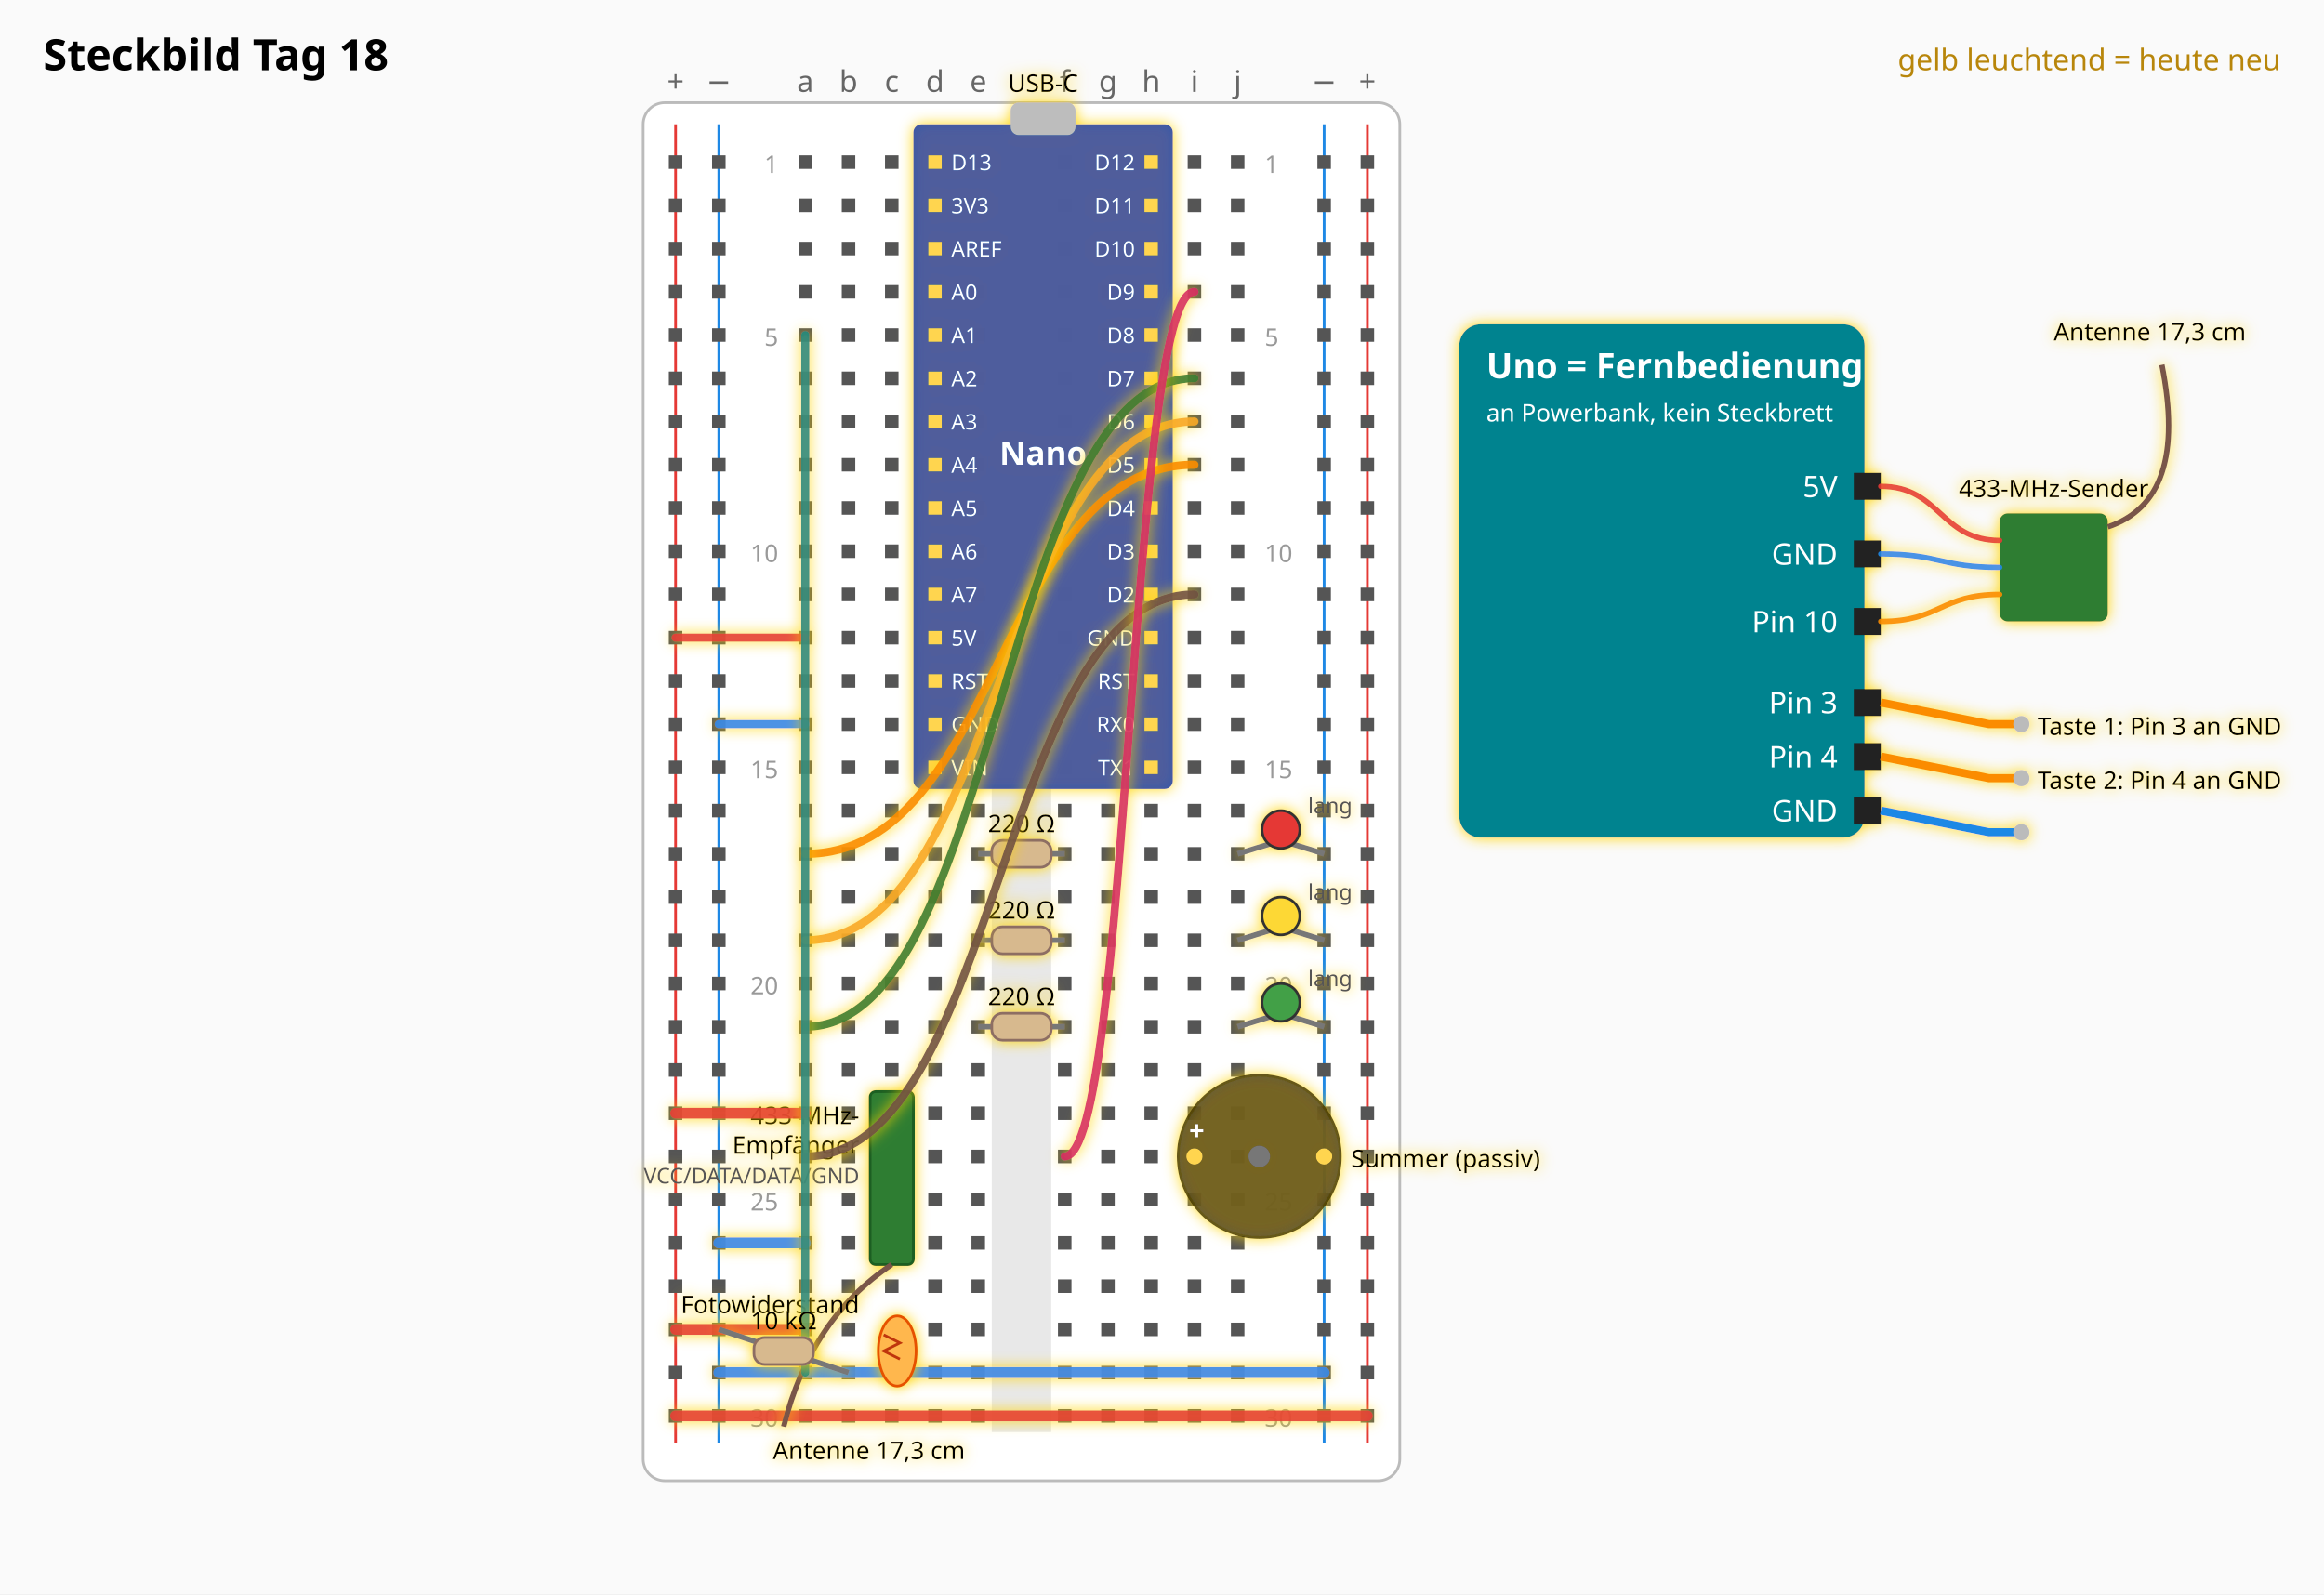
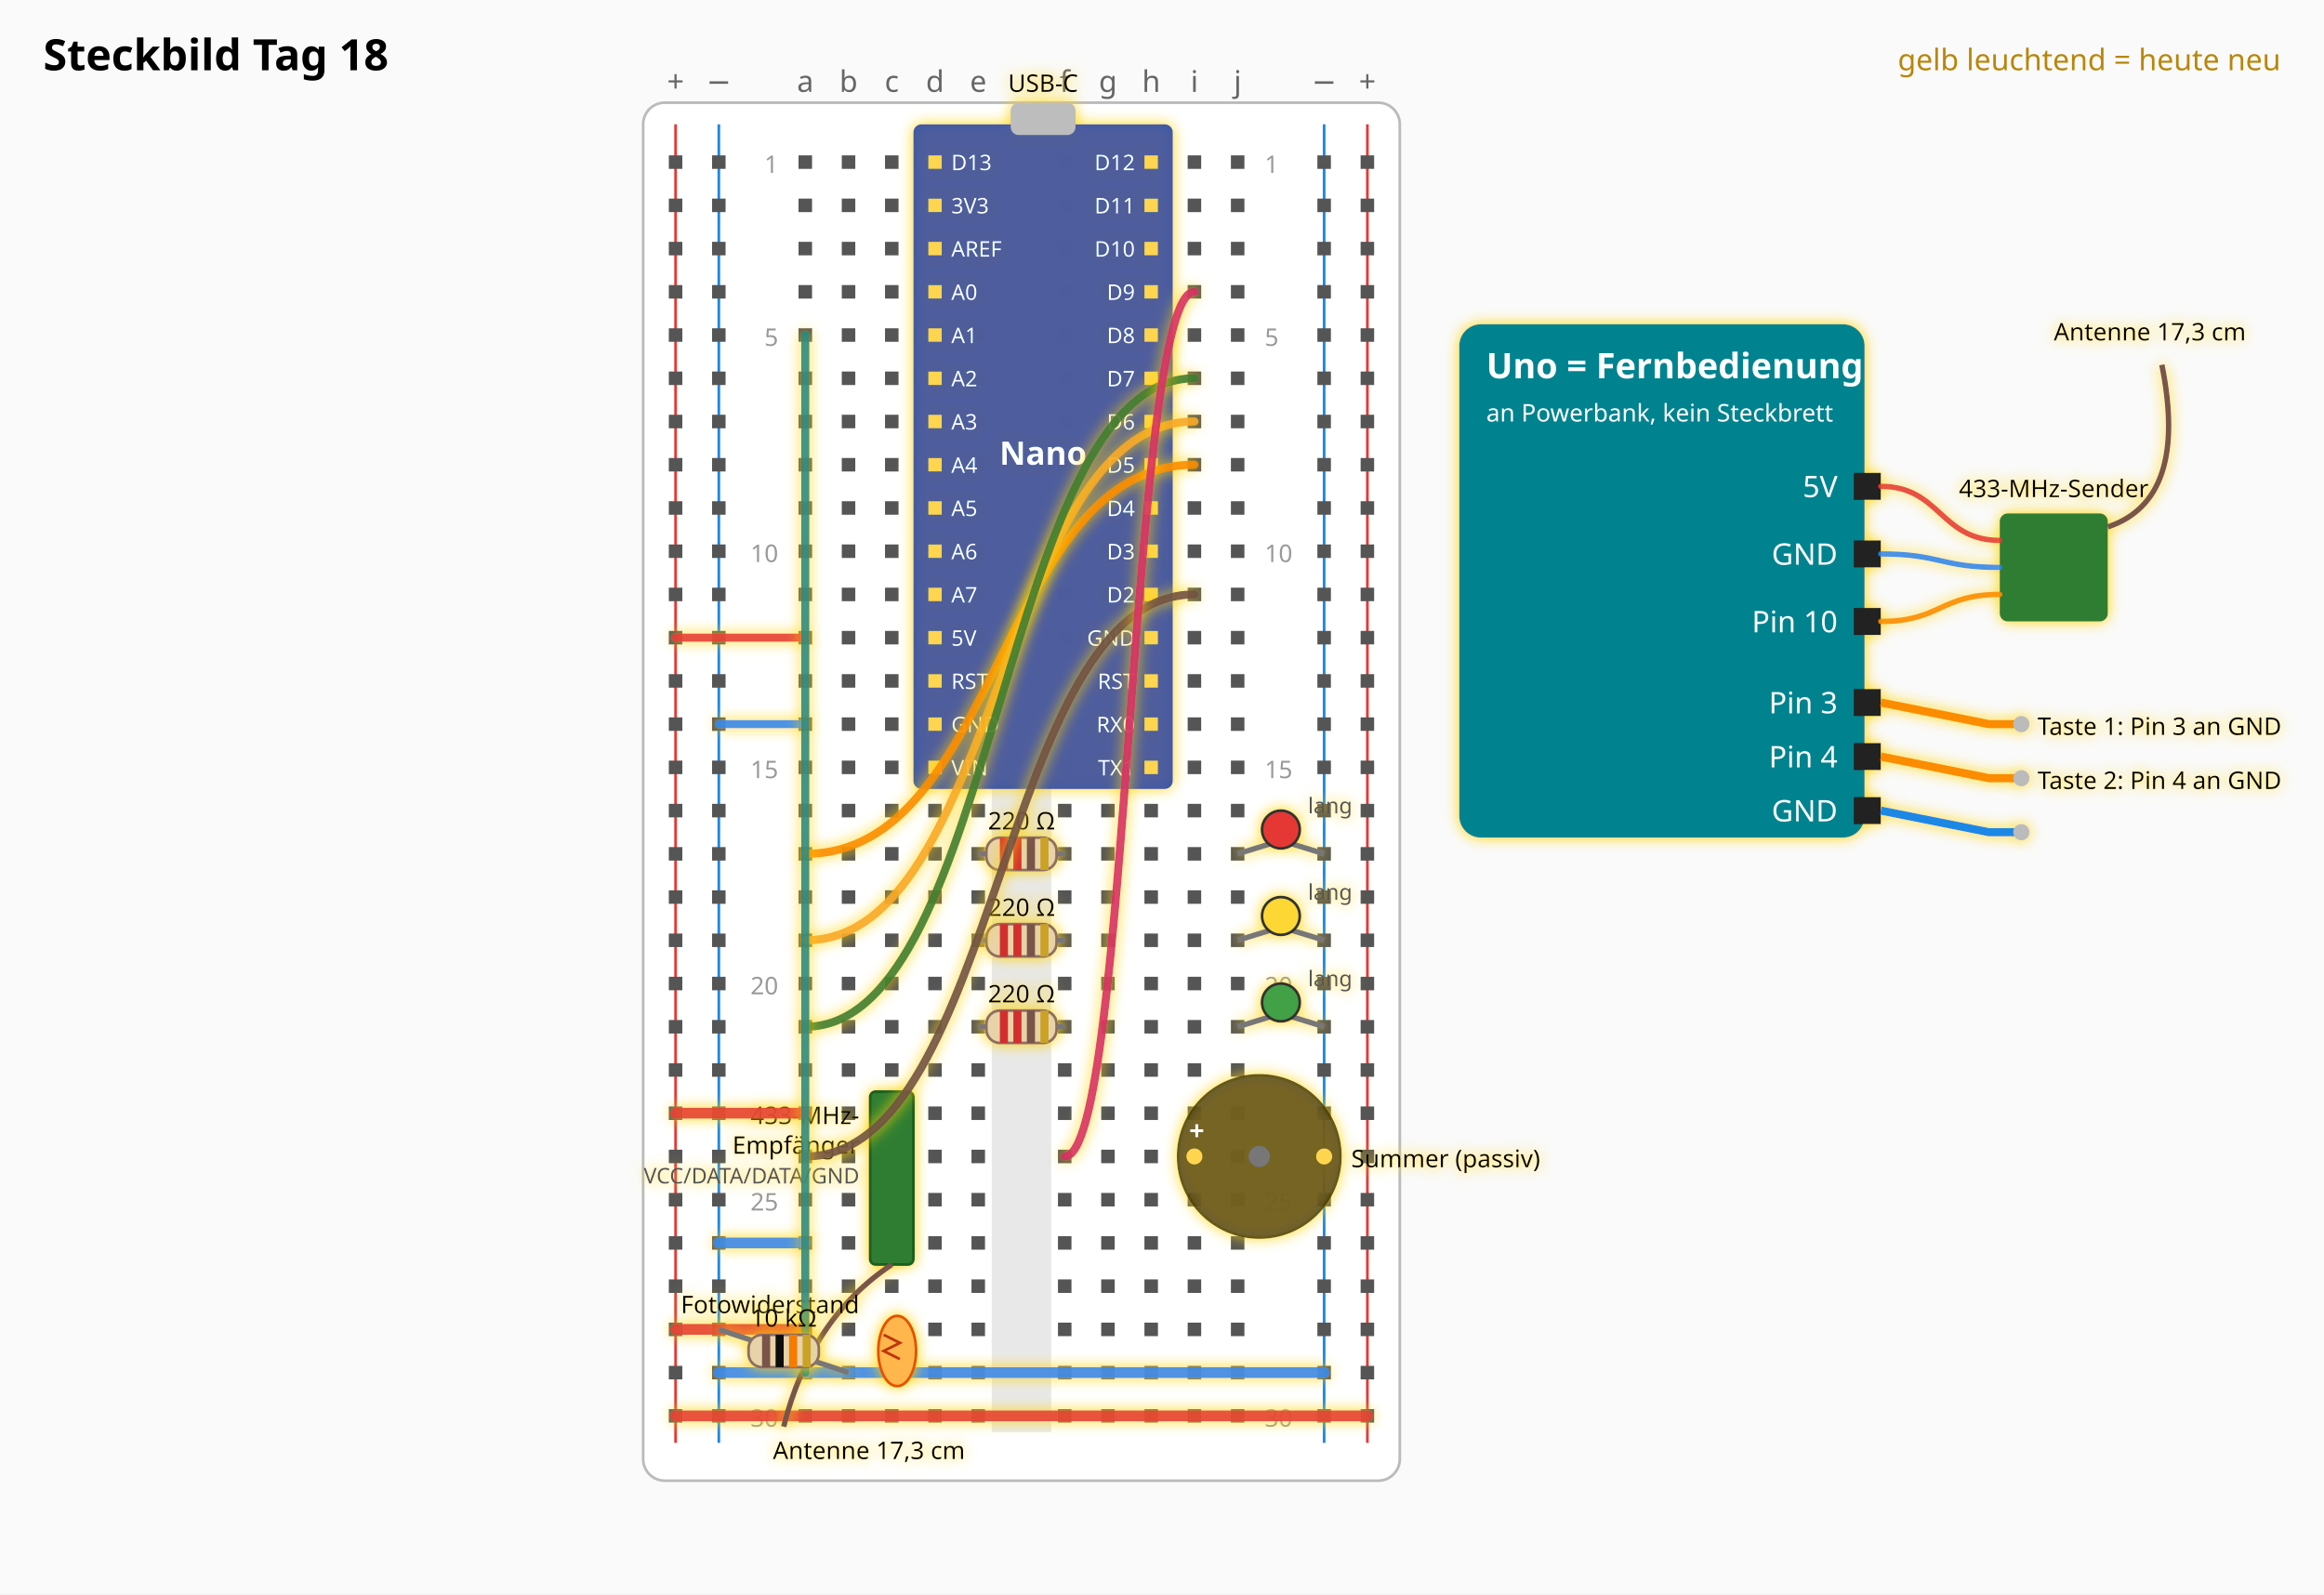
<svg xmlns="http://www.w3.org/2000/svg" viewBox="0 0 860 590" font-family="sans-serif" font-size="11">
  <defs>
    <filter id="glow" filterUnits="userSpaceOnUse" x="0" y="0" width="860" height="590">
      <feDropShadow dx="0" dy="0" stdDeviation="2.5" flood-color="#ffd400" flood-opacity="1" />
    </filter>
  </defs>
  <rect width="860" height="590" fill="#fafafa" />
  <text x="16" y="26" font-size="16" font-weight="bold">Steckbild Tag 18</text>
  <text x="844" y="26" text-anchor="end" fill="#b8860b">gelb leuchtend = heute neu</text>
  <rect x="238" y="38" width="280" height="510" rx="8" fill="#ffffff" stroke="#bbb" />
  <rect x="367" y="50" width="22" height="480" fill="#e8e8e8" />
  <line x1="250" y1="46" x2="250" y2="534" stroke="#e53935" stroke-width="1" />
  <line x1="506" y1="46" x2="506" y2="534" stroke="#e53935" stroke-width="1" />
  <line x1="266" y1="46" x2="266" y2="534" stroke="#1e88e5" stroke-width="1" />
  <line x1="490" y1="46" x2="490" y2="534" stroke="#1e88e5" stroke-width="1" />
  <text x="250" y="34" text-anchor="middle" fill="#666">+</text>
  <rect x="247.5" y="57.5" width="5" height="5" fill="#555" />
  <rect x="247.5" y="73.5" width="5" height="5" fill="#555" />
  <rect x="247.5" y="89.5" width="5" height="5" fill="#555" />
  <rect x="247.5" y="105.5" width="5" height="5" fill="#555" />
  <rect x="247.5" y="121.5" width="5" height="5" fill="#555" />
  <rect x="247.5" y="137.5" width="5" height="5" fill="#555" />
  <rect x="247.5" y="153.5" width="5" height="5" fill="#555" />
  <rect x="247.5" y="169.5" width="5" height="5" fill="#555" />
  <rect x="247.5" y="185.5" width="5" height="5" fill="#555" />
  <rect x="247.5" y="201.5" width="5" height="5" fill="#555" />
  <rect x="247.5" y="217.5" width="5" height="5" fill="#555" />
  <rect x="247.5" y="233.5" width="5" height="5" fill="#555" />
  <rect x="247.5" y="249.5" width="5" height="5" fill="#555" />
  <rect x="247.5" y="265.5" width="5" height="5" fill="#555" />
  <rect x="247.5" y="281.5" width="5" height="5" fill="#555" />
  <rect x="247.5" y="297.5" width="5" height="5" fill="#555" />
  <rect x="247.5" y="313.5" width="5" height="5" fill="#555" />
  <rect x="247.5" y="329.5" width="5" height="5" fill="#555" />
  <rect x="247.5" y="345.5" width="5" height="5" fill="#555" />
  <rect x="247.5" y="361.5" width="5" height="5" fill="#555" />
  <rect x="247.5" y="377.5" width="5" height="5" fill="#555" />
  <rect x="247.5" y="393.5" width="5" height="5" fill="#555" />
  <rect x="247.5" y="409.5" width="5" height="5" fill="#555" />
  <rect x="247.5" y="425.5" width="5" height="5" fill="#555" />
  <rect x="247.5" y="441.5" width="5" height="5" fill="#555" />
  <rect x="247.5" y="457.5" width="5" height="5" fill="#555" />
  <rect x="247.5" y="473.5" width="5" height="5" fill="#555" />
  <rect x="247.5" y="489.5" width="5" height="5" fill="#555" />
  <rect x="247.5" y="505.5" width="5" height="5" fill="#555" />
  <rect x="247.5" y="521.5" width="5" height="5" fill="#555" />
  <text x="266" y="34" text-anchor="middle" fill="#666">−</text>
  <rect x="263.5" y="57.5" width="5" height="5" fill="#555" />
  <rect x="263.5" y="73.5" width="5" height="5" fill="#555" />
  <rect x="263.5" y="89.5" width="5" height="5" fill="#555" />
  <rect x="263.5" y="105.5" width="5" height="5" fill="#555" />
  <rect x="263.5" y="121.5" width="5" height="5" fill="#555" />
  <rect x="263.5" y="137.5" width="5" height="5" fill="#555" />
  <rect x="263.5" y="153.5" width="5" height="5" fill="#555" />
  <rect x="263.5" y="169.5" width="5" height="5" fill="#555" />
  <rect x="263.5" y="185.5" width="5" height="5" fill="#555" />
  <rect x="263.5" y="201.5" width="5" height="5" fill="#555" />
  <rect x="263.5" y="217.5" width="5" height="5" fill="#555" />
  <rect x="263.5" y="233.5" width="5" height="5" fill="#555" />
  <rect x="263.5" y="249.5" width="5" height="5" fill="#555" />
  <rect x="263.5" y="265.5" width="5" height="5" fill="#555" />
  <rect x="263.5" y="281.5" width="5" height="5" fill="#555" />
  <rect x="263.5" y="297.5" width="5" height="5" fill="#555" />
  <rect x="263.5" y="313.5" width="5" height="5" fill="#555" />
  <rect x="263.5" y="329.5" width="5" height="5" fill="#555" />
  <rect x="263.5" y="345.5" width="5" height="5" fill="#555" />
  <rect x="263.5" y="361.5" width="5" height="5" fill="#555" />
  <rect x="263.5" y="377.5" width="5" height="5" fill="#555" />
  <rect x="263.5" y="393.5" width="5" height="5" fill="#555" />
  <rect x="263.5" y="409.5" width="5" height="5" fill="#555" />
  <rect x="263.5" y="425.5" width="5" height="5" fill="#555" />
  <rect x="263.5" y="441.5" width="5" height="5" fill="#555" />
  <rect x="263.5" y="457.5" width="5" height="5" fill="#555" />
  <rect x="263.5" y="473.5" width="5" height="5" fill="#555" />
  <rect x="263.5" y="489.5" width="5" height="5" fill="#555" />
  <rect x="263.5" y="505.5" width="5" height="5" fill="#555" />
  <rect x="263.5" y="521.5" width="5" height="5" fill="#555" />
  <text x="298" y="34" text-anchor="middle" fill="#666">a</text>
  <rect x="295.5" y="57.5" width="5" height="5" fill="#555" />
  <rect x="295.5" y="73.5" width="5" height="5" fill="#555" />
  <rect x="295.5" y="89.5" width="5" height="5" fill="#555" />
  <rect x="295.5" y="105.5" width="5" height="5" fill="#555" />
  <rect x="295.5" y="121.5" width="5" height="5" fill="#555" />
  <rect x="295.5" y="137.5" width="5" height="5" fill="#555" />
  <rect x="295.5" y="153.5" width="5" height="5" fill="#555" />
  <rect x="295.5" y="169.5" width="5" height="5" fill="#555" />
  <rect x="295.5" y="185.5" width="5" height="5" fill="#555" />
  <rect x="295.5" y="201.5" width="5" height="5" fill="#555" />
  <rect x="295.5" y="217.5" width="5" height="5" fill="#555" />
  <rect x="295.5" y="233.5" width="5" height="5" fill="#555" />
  <rect x="295.5" y="249.5" width="5" height="5" fill="#555" />
  <rect x="295.5" y="265.5" width="5" height="5" fill="#555" />
  <rect x="295.5" y="281.5" width="5" height="5" fill="#555" />
  <rect x="295.5" y="297.5" width="5" height="5" fill="#555" />
  <rect x="295.5" y="313.5" width="5" height="5" fill="#555" />
  <rect x="295.5" y="329.5" width="5" height="5" fill="#555" />
  <rect x="295.5" y="345.5" width="5" height="5" fill="#555" />
  <rect x="295.5" y="361.5" width="5" height="5" fill="#555" />
  <rect x="295.5" y="377.5" width="5" height="5" fill="#555" />
  <rect x="295.5" y="393.5" width="5" height="5" fill="#555" />
  <rect x="295.5" y="409.5" width="5" height="5" fill="#555" />
  <rect x="295.5" y="425.5" width="5" height="5" fill="#555" />
  <rect x="295.5" y="441.5" width="5" height="5" fill="#555" />
  <rect x="295.5" y="457.5" width="5" height="5" fill="#555" />
  <rect x="295.5" y="473.5" width="5" height="5" fill="#555" />
  <rect x="295.5" y="489.5" width="5" height="5" fill="#555" />
  <rect x="295.5" y="505.5" width="5" height="5" fill="#555" />
  <rect x="295.5" y="521.5" width="5" height="5" fill="#555" />
  <text x="314" y="34" text-anchor="middle" fill="#666">b</text>
  <rect x="311.5" y="57.5" width="5" height="5" fill="#555" />
  <rect x="311.5" y="73.5" width="5" height="5" fill="#555" />
  <rect x="311.5" y="89.5" width="5" height="5" fill="#555" />
  <rect x="311.5" y="105.5" width="5" height="5" fill="#555" />
  <rect x="311.5" y="121.5" width="5" height="5" fill="#555" />
  <rect x="311.5" y="137.5" width="5" height="5" fill="#555" />
  <rect x="311.5" y="153.5" width="5" height="5" fill="#555" />
  <rect x="311.5" y="169.5" width="5" height="5" fill="#555" />
  <rect x="311.5" y="185.5" width="5" height="5" fill="#555" />
  <rect x="311.5" y="201.5" width="5" height="5" fill="#555" />
  <rect x="311.5" y="217.5" width="5" height="5" fill="#555" />
  <rect x="311.5" y="233.5" width="5" height="5" fill="#555" />
  <rect x="311.5" y="249.5" width="5" height="5" fill="#555" />
  <rect x="311.5" y="265.5" width="5" height="5" fill="#555" />
  <rect x="311.5" y="281.5" width="5" height="5" fill="#555" />
  <rect x="311.5" y="297.5" width="5" height="5" fill="#555" />
  <rect x="311.5" y="313.5" width="5" height="5" fill="#555" />
  <rect x="311.5" y="329.5" width="5" height="5" fill="#555" />
  <rect x="311.5" y="345.5" width="5" height="5" fill="#555" />
  <rect x="311.5" y="361.5" width="5" height="5" fill="#555" />
  <rect x="311.5" y="377.5" width="5" height="5" fill="#555" />
  <rect x="311.5" y="393.5" width="5" height="5" fill="#555" />
  <rect x="311.5" y="409.5" width="5" height="5" fill="#555" />
  <rect x="311.5" y="425.5" width="5" height="5" fill="#555" />
  <rect x="311.5" y="441.5" width="5" height="5" fill="#555" />
  <rect x="311.5" y="457.5" width="5" height="5" fill="#555" />
  <rect x="311.5" y="473.5" width="5" height="5" fill="#555" />
  <rect x="311.5" y="489.5" width="5" height="5" fill="#555" />
  <rect x="311.5" y="505.5" width="5" height="5" fill="#555" />
  <rect x="311.5" y="521.5" width="5" height="5" fill="#555" />
  <text x="330" y="34" text-anchor="middle" fill="#666">c</text>
  <rect x="327.5" y="57.5" width="5" height="5" fill="#555" />
  <rect x="327.5" y="73.5" width="5" height="5" fill="#555" />
  <rect x="327.5" y="89.5" width="5" height="5" fill="#555" />
  <rect x="327.5" y="105.5" width="5" height="5" fill="#555" />
  <rect x="327.5" y="121.5" width="5" height="5" fill="#555" />
  <rect x="327.5" y="137.5" width="5" height="5" fill="#555" />
  <rect x="327.5" y="153.5" width="5" height="5" fill="#555" />
  <rect x="327.5" y="169.5" width="5" height="5" fill="#555" />
  <rect x="327.5" y="185.5" width="5" height="5" fill="#555" />
  <rect x="327.5" y="201.5" width="5" height="5" fill="#555" />
  <rect x="327.5" y="217.5" width="5" height="5" fill="#555" />
  <rect x="327.5" y="233.5" width="5" height="5" fill="#555" />
  <rect x="327.5" y="249.5" width="5" height="5" fill="#555" />
  <rect x="327.5" y="265.5" width="5" height="5" fill="#555" />
  <rect x="327.5" y="281.5" width="5" height="5" fill="#555" />
  <rect x="327.5" y="297.5" width="5" height="5" fill="#555" />
  <rect x="327.5" y="313.5" width="5" height="5" fill="#555" />
  <rect x="327.5" y="329.5" width="5" height="5" fill="#555" />
  <rect x="327.5" y="345.5" width="5" height="5" fill="#555" />
  <rect x="327.5" y="361.5" width="5" height="5" fill="#555" />
  <rect x="327.5" y="377.5" width="5" height="5" fill="#555" />
  <rect x="327.5" y="393.5" width="5" height="5" fill="#555" />
  <rect x="327.5" y="409.5" width="5" height="5" fill="#555" />
  <rect x="327.5" y="425.5" width="5" height="5" fill="#555" />
  <rect x="327.5" y="441.5" width="5" height="5" fill="#555" />
  <rect x="327.5" y="457.5" width="5" height="5" fill="#555" />
  <rect x="327.5" y="473.5" width="5" height="5" fill="#555" />
  <rect x="327.5" y="489.5" width="5" height="5" fill="#555" />
  <rect x="327.5" y="505.5" width="5" height="5" fill="#555" />
  <rect x="327.5" y="521.5" width="5" height="5" fill="#555" />
  <text x="346" y="34" text-anchor="middle" fill="#666">d</text>
  <rect x="343.5" y="57.5" width="5" height="5" fill="#555" />
  <rect x="343.5" y="73.5" width="5" height="5" fill="#555" />
  <rect x="343.5" y="89.5" width="5" height="5" fill="#555" />
  <rect x="343.5" y="105.5" width="5" height="5" fill="#555" />
  <rect x="343.5" y="121.5" width="5" height="5" fill="#555" />
  <rect x="343.5" y="137.5" width="5" height="5" fill="#555" />
  <rect x="343.5" y="153.5" width="5" height="5" fill="#555" />
  <rect x="343.5" y="169.5" width="5" height="5" fill="#555" />
  <rect x="343.5" y="185.5" width="5" height="5" fill="#555" />
  <rect x="343.5" y="201.5" width="5" height="5" fill="#555" />
  <rect x="343.5" y="217.5" width="5" height="5" fill="#555" />
  <rect x="343.5" y="233.5" width="5" height="5" fill="#555" />
  <rect x="343.5" y="249.5" width="5" height="5" fill="#555" />
  <rect x="343.5" y="265.5" width="5" height="5" fill="#555" />
  <rect x="343.5" y="281.5" width="5" height="5" fill="#555" />
  <rect x="343.5" y="297.5" width="5" height="5" fill="#555" />
  <rect x="343.5" y="313.5" width="5" height="5" fill="#555" />
  <rect x="343.5" y="329.5" width="5" height="5" fill="#555" />
  <rect x="343.5" y="345.5" width="5" height="5" fill="#555" />
  <rect x="343.5" y="361.5" width="5" height="5" fill="#555" />
  <rect x="343.5" y="377.5" width="5" height="5" fill="#555" />
  <rect x="343.5" y="393.5" width="5" height="5" fill="#555" />
  <rect x="343.5" y="409.5" width="5" height="5" fill="#555" />
  <rect x="343.5" y="425.5" width="5" height="5" fill="#555" />
  <rect x="343.5" y="441.5" width="5" height="5" fill="#555" />
  <rect x="343.5" y="457.5" width="5" height="5" fill="#555" />
  <rect x="343.5" y="473.5" width="5" height="5" fill="#555" />
  <rect x="343.5" y="489.5" width="5" height="5" fill="#555" />
  <rect x="343.5" y="505.5" width="5" height="5" fill="#555" />
  <rect x="343.5" y="521.5" width="5" height="5" fill="#555" />
  <text x="362" y="34" text-anchor="middle" fill="#666">e</text>
  <rect x="359.5" y="57.5" width="5" height="5" fill="#555" />
  <rect x="359.5" y="73.5" width="5" height="5" fill="#555" />
  <rect x="359.5" y="89.5" width="5" height="5" fill="#555" />
  <rect x="359.5" y="105.5" width="5" height="5" fill="#555" />
  <rect x="359.5" y="121.5" width="5" height="5" fill="#555" />
  <rect x="359.5" y="137.5" width="5" height="5" fill="#555" />
  <rect x="359.5" y="153.5" width="5" height="5" fill="#555" />
  <rect x="359.5" y="169.5" width="5" height="5" fill="#555" />
  <rect x="359.5" y="185.5" width="5" height="5" fill="#555" />
  <rect x="359.5" y="201.5" width="5" height="5" fill="#555" />
  <rect x="359.5" y="217.5" width="5" height="5" fill="#555" />
  <rect x="359.5" y="233.5" width="5" height="5" fill="#555" />
  <rect x="359.5" y="249.5" width="5" height="5" fill="#555" />
  <rect x="359.5" y="265.5" width="5" height="5" fill="#555" />
  <rect x="359.5" y="281.5" width="5" height="5" fill="#555" />
  <rect x="359.5" y="297.5" width="5" height="5" fill="#555" />
  <rect x="359.5" y="313.5" width="5" height="5" fill="#555" />
  <rect x="359.5" y="329.5" width="5" height="5" fill="#555" />
  <rect x="359.5" y="345.5" width="5" height="5" fill="#555" />
  <rect x="359.5" y="361.5" width="5" height="5" fill="#555" />
  <rect x="359.5" y="377.5" width="5" height="5" fill="#555" />
  <rect x="359.5" y="393.5" width="5" height="5" fill="#555" />
  <rect x="359.5" y="409.5" width="5" height="5" fill="#555" />
  <rect x="359.5" y="425.5" width="5" height="5" fill="#555" />
  <rect x="359.5" y="441.5" width="5" height="5" fill="#555" />
  <rect x="359.5" y="457.5" width="5" height="5" fill="#555" />
  <rect x="359.5" y="473.5" width="5" height="5" fill="#555" />
  <rect x="359.5" y="489.5" width="5" height="5" fill="#555" />
  <rect x="359.5" y="505.5" width="5" height="5" fill="#555" />
  <rect x="359.5" y="521.5" width="5" height="5" fill="#555" />
  <text x="394" y="34" text-anchor="middle" fill="#666">f</text>
  <rect x="391.5" y="57.5" width="5" height="5" fill="#555" />
  <rect x="391.5" y="73.5" width="5" height="5" fill="#555" />
  <rect x="391.5" y="89.5" width="5" height="5" fill="#555" />
  <rect x="391.5" y="105.5" width="5" height="5" fill="#555" />
  <rect x="391.5" y="121.5" width="5" height="5" fill="#555" />
  <rect x="391.5" y="137.5" width="5" height="5" fill="#555" />
  <rect x="391.5" y="153.5" width="5" height="5" fill="#555" />
  <rect x="391.5" y="169.5" width="5" height="5" fill="#555" />
  <rect x="391.5" y="185.5" width="5" height="5" fill="#555" />
  <rect x="391.5" y="201.5" width="5" height="5" fill="#555" />
  <rect x="391.5" y="217.5" width="5" height="5" fill="#555" />
  <rect x="391.5" y="233.5" width="5" height="5" fill="#555" />
  <rect x="391.5" y="249.5" width="5" height="5" fill="#555" />
  <rect x="391.5" y="265.5" width="5" height="5" fill="#555" />
  <rect x="391.5" y="281.5" width="5" height="5" fill="#555" />
  <rect x="391.5" y="297.5" width="5" height="5" fill="#555" />
  <rect x="391.5" y="313.5" width="5" height="5" fill="#555" />
  <rect x="391.5" y="329.5" width="5" height="5" fill="#555" />
  <rect x="391.5" y="345.5" width="5" height="5" fill="#555" />
  <rect x="391.5" y="361.5" width="5" height="5" fill="#555" />
  <rect x="391.5" y="377.5" width="5" height="5" fill="#555" />
  <rect x="391.5" y="393.5" width="5" height="5" fill="#555" />
  <rect x="391.5" y="409.5" width="5" height="5" fill="#555" />
  <rect x="391.5" y="425.5" width="5" height="5" fill="#555" />
  <rect x="391.5" y="441.5" width="5" height="5" fill="#555" />
  <rect x="391.5" y="457.5" width="5" height="5" fill="#555" />
  <rect x="391.5" y="473.5" width="5" height="5" fill="#555" />
  <rect x="391.5" y="489.5" width="5" height="5" fill="#555" />
  <rect x="391.5" y="505.5" width="5" height="5" fill="#555" />
  <rect x="391.5" y="521.5" width="5" height="5" fill="#555" />
  <text x="410" y="34" text-anchor="middle" fill="#666">g</text>
  <rect x="407.5" y="57.5" width="5" height="5" fill="#555" />
  <rect x="407.5" y="73.5" width="5" height="5" fill="#555" />
  <rect x="407.5" y="89.5" width="5" height="5" fill="#555" />
  <rect x="407.5" y="105.5" width="5" height="5" fill="#555" />
  <rect x="407.5" y="121.5" width="5" height="5" fill="#555" />
  <rect x="407.5" y="137.5" width="5" height="5" fill="#555" />
  <rect x="407.5" y="153.5" width="5" height="5" fill="#555" />
  <rect x="407.5" y="169.5" width="5" height="5" fill="#555" />
  <rect x="407.5" y="185.5" width="5" height="5" fill="#555" />
  <rect x="407.5" y="201.5" width="5" height="5" fill="#555" />
  <rect x="407.5" y="217.5" width="5" height="5" fill="#555" />
  <rect x="407.5" y="233.5" width="5" height="5" fill="#555" />
  <rect x="407.5" y="249.5" width="5" height="5" fill="#555" />
  <rect x="407.5" y="265.5" width="5" height="5" fill="#555" />
  <rect x="407.5" y="281.5" width="5" height="5" fill="#555" />
  <rect x="407.5" y="297.5" width="5" height="5" fill="#555" />
  <rect x="407.5" y="313.5" width="5" height="5" fill="#555" />
  <rect x="407.5" y="329.5" width="5" height="5" fill="#555" />
  <rect x="407.5" y="345.5" width="5" height="5" fill="#555" />
  <rect x="407.5" y="361.5" width="5" height="5" fill="#555" />
  <rect x="407.5" y="377.5" width="5" height="5" fill="#555" />
  <rect x="407.5" y="393.5" width="5" height="5" fill="#555" />
  <rect x="407.5" y="409.5" width="5" height="5" fill="#555" />
  <rect x="407.5" y="425.5" width="5" height="5" fill="#555" />
  <rect x="407.5" y="441.5" width="5" height="5" fill="#555" />
  <rect x="407.5" y="457.5" width="5" height="5" fill="#555" />
  <rect x="407.5" y="473.5" width="5" height="5" fill="#555" />
  <rect x="407.5" y="489.5" width="5" height="5" fill="#555" />
  <rect x="407.5" y="505.5" width="5" height="5" fill="#555" />
  <rect x="407.5" y="521.5" width="5" height="5" fill="#555" />
  <text x="426" y="34" text-anchor="middle" fill="#666">h</text>
  <rect x="423.5" y="57.5" width="5" height="5" fill="#555" />
  <rect x="423.5" y="73.5" width="5" height="5" fill="#555" />
  <rect x="423.5" y="89.5" width="5" height="5" fill="#555" />
  <rect x="423.5" y="105.5" width="5" height="5" fill="#555" />
  <rect x="423.5" y="121.5" width="5" height="5" fill="#555" />
  <rect x="423.5" y="137.5" width="5" height="5" fill="#555" />
  <rect x="423.5" y="153.5" width="5" height="5" fill="#555" />
  <rect x="423.5" y="169.5" width="5" height="5" fill="#555" />
  <rect x="423.5" y="185.5" width="5" height="5" fill="#555" />
  <rect x="423.5" y="201.5" width="5" height="5" fill="#555" />
  <rect x="423.5" y="217.5" width="5" height="5" fill="#555" />
  <rect x="423.5" y="233.5" width="5" height="5" fill="#555" />
  <rect x="423.5" y="249.5" width="5" height="5" fill="#555" />
  <rect x="423.5" y="265.5" width="5" height="5" fill="#555" />
  <rect x="423.5" y="281.5" width="5" height="5" fill="#555" />
  <rect x="423.5" y="297.5" width="5" height="5" fill="#555" />
  <rect x="423.5" y="313.5" width="5" height="5" fill="#555" />
  <rect x="423.5" y="329.5" width="5" height="5" fill="#555" />
  <rect x="423.5" y="345.5" width="5" height="5" fill="#555" />
  <rect x="423.5" y="361.5" width="5" height="5" fill="#555" />
  <rect x="423.5" y="377.5" width="5" height="5" fill="#555" />
  <rect x="423.5" y="393.5" width="5" height="5" fill="#555" />
  <rect x="423.5" y="409.5" width="5" height="5" fill="#555" />
  <rect x="423.5" y="425.5" width="5" height="5" fill="#555" />
  <rect x="423.5" y="441.5" width="5" height="5" fill="#555" />
  <rect x="423.5" y="457.5" width="5" height="5" fill="#555" />
  <rect x="423.5" y="473.5" width="5" height="5" fill="#555" />
  <rect x="423.5" y="489.5" width="5" height="5" fill="#555" />
  <rect x="423.5" y="505.5" width="5" height="5" fill="#555" />
  <rect x="423.5" y="521.5" width="5" height="5" fill="#555" />
  <text x="442" y="34" text-anchor="middle" fill="#666">i</text>
  <rect x="439.5" y="57.5" width="5" height="5" fill="#555" />
  <rect x="439.5" y="73.5" width="5" height="5" fill="#555" />
  <rect x="439.5" y="89.5" width="5" height="5" fill="#555" />
  <rect x="439.5" y="105.5" width="5" height="5" fill="#555" />
  <rect x="439.5" y="121.5" width="5" height="5" fill="#555" />
  <rect x="439.5" y="137.5" width="5" height="5" fill="#555" />
  <rect x="439.5" y="153.5" width="5" height="5" fill="#555" />
  <rect x="439.5" y="169.5" width="5" height="5" fill="#555" />
  <rect x="439.5" y="185.5" width="5" height="5" fill="#555" />
  <rect x="439.5" y="201.5" width="5" height="5" fill="#555" />
  <rect x="439.5" y="217.5" width="5" height="5" fill="#555" />
  <rect x="439.5" y="233.5" width="5" height="5" fill="#555" />
  <rect x="439.5" y="249.5" width="5" height="5" fill="#555" />
  <rect x="439.5" y="265.5" width="5" height="5" fill="#555" />
  <rect x="439.5" y="281.5" width="5" height="5" fill="#555" />
  <rect x="439.5" y="297.5" width="5" height="5" fill="#555" />
  <rect x="439.5" y="313.5" width="5" height="5" fill="#555" />
  <rect x="439.5" y="329.5" width="5" height="5" fill="#555" />
  <rect x="439.5" y="345.5" width="5" height="5" fill="#555" />
  <rect x="439.5" y="361.5" width="5" height="5" fill="#555" />
  <rect x="439.5" y="377.5" width="5" height="5" fill="#555" />
  <rect x="439.5" y="393.5" width="5" height="5" fill="#555" />
  <rect x="439.5" y="409.5" width="5" height="5" fill="#555" />
  <rect x="439.5" y="425.5" width="5" height="5" fill="#555" />
  <rect x="439.5" y="441.5" width="5" height="5" fill="#555" />
  <rect x="439.5" y="457.5" width="5" height="5" fill="#555" />
  <rect x="439.5" y="473.5" width="5" height="5" fill="#555" />
  <rect x="439.5" y="489.5" width="5" height="5" fill="#555" />
  <rect x="439.5" y="505.5" width="5" height="5" fill="#555" />
  <rect x="439.5" y="521.5" width="5" height="5" fill="#555" />
  <text x="458" y="34" text-anchor="middle" fill="#666">j</text>
  <rect x="455.5" y="57.5" width="5" height="5" fill="#555" />
  <rect x="455.5" y="73.5" width="5" height="5" fill="#555" />
  <rect x="455.5" y="89.5" width="5" height="5" fill="#555" />
  <rect x="455.5" y="105.5" width="5" height="5" fill="#555" />
  <rect x="455.5" y="121.5" width="5" height="5" fill="#555" />
  <rect x="455.5" y="137.5" width="5" height="5" fill="#555" />
  <rect x="455.5" y="153.5" width="5" height="5" fill="#555" />
  <rect x="455.5" y="169.5" width="5" height="5" fill="#555" />
  <rect x="455.5" y="185.5" width="5" height="5" fill="#555" />
  <rect x="455.5" y="201.5" width="5" height="5" fill="#555" />
  <rect x="455.5" y="217.5" width="5" height="5" fill="#555" />
  <rect x="455.5" y="233.5" width="5" height="5" fill="#555" />
  <rect x="455.5" y="249.5" width="5" height="5" fill="#555" />
  <rect x="455.5" y="265.5" width="5" height="5" fill="#555" />
  <rect x="455.5" y="281.5" width="5" height="5" fill="#555" />
  <rect x="455.5" y="297.5" width="5" height="5" fill="#555" />
  <rect x="455.5" y="313.5" width="5" height="5" fill="#555" />
  <rect x="455.5" y="329.5" width="5" height="5" fill="#555" />
  <rect x="455.5" y="345.5" width="5" height="5" fill="#555" />
  <rect x="455.5" y="361.5" width="5" height="5" fill="#555" />
  <rect x="455.5" y="377.5" width="5" height="5" fill="#555" />
  <rect x="455.5" y="393.5" width="5" height="5" fill="#555" />
  <rect x="455.5" y="409.5" width="5" height="5" fill="#555" />
  <rect x="455.5" y="425.5" width="5" height="5" fill="#555" />
  <rect x="455.5" y="441.5" width="5" height="5" fill="#555" />
  <rect x="455.5" y="457.5" width="5" height="5" fill="#555" />
  <rect x="455.5" y="473.5" width="5" height="5" fill="#555" />
  <rect x="455.5" y="489.5" width="5" height="5" fill="#555" />
  <rect x="455.5" y="505.5" width="5" height="5" fill="#555" />
  <rect x="455.5" y="521.5" width="5" height="5" fill="#555" />
  <text x="490" y="34" text-anchor="middle" fill="#666">−</text>
  <rect x="487.5" y="57.5" width="5" height="5" fill="#555" />
  <rect x="487.5" y="73.5" width="5" height="5" fill="#555" />
  <rect x="487.5" y="89.5" width="5" height="5" fill="#555" />
  <rect x="487.5" y="105.5" width="5" height="5" fill="#555" />
  <rect x="487.5" y="121.5" width="5" height="5" fill="#555" />
  <rect x="487.5" y="137.5" width="5" height="5" fill="#555" />
  <rect x="487.5" y="153.5" width="5" height="5" fill="#555" />
  <rect x="487.5" y="169.5" width="5" height="5" fill="#555" />
  <rect x="487.5" y="185.5" width="5" height="5" fill="#555" />
  <rect x="487.5" y="201.5" width="5" height="5" fill="#555" />
  <rect x="487.5" y="217.5" width="5" height="5" fill="#555" />
  <rect x="487.5" y="233.5" width="5" height="5" fill="#555" />
  <rect x="487.5" y="249.5" width="5" height="5" fill="#555" />
  <rect x="487.5" y="265.5" width="5" height="5" fill="#555" />
  <rect x="487.5" y="281.5" width="5" height="5" fill="#555" />
  <rect x="487.5" y="297.5" width="5" height="5" fill="#555" />
  <rect x="487.5" y="313.5" width="5" height="5" fill="#555" />
  <rect x="487.5" y="329.5" width="5" height="5" fill="#555" />
  <rect x="487.5" y="345.5" width="5" height="5" fill="#555" />
  <rect x="487.5" y="361.5" width="5" height="5" fill="#555" />
  <rect x="487.5" y="377.5" width="5" height="5" fill="#555" />
  <rect x="487.5" y="393.5" width="5" height="5" fill="#555" />
  <rect x="487.5" y="409.5" width="5" height="5" fill="#555" />
  <rect x="487.5" y="425.5" width="5" height="5" fill="#555" />
  <rect x="487.5" y="441.5" width="5" height="5" fill="#555" />
  <rect x="487.5" y="457.5" width="5" height="5" fill="#555" />
  <rect x="487.5" y="473.5" width="5" height="5" fill="#555" />
  <rect x="487.5" y="489.5" width="5" height="5" fill="#555" />
  <rect x="487.5" y="505.5" width="5" height="5" fill="#555" />
  <rect x="487.5" y="521.5" width="5" height="5" fill="#555" />
  <text x="506" y="34" text-anchor="middle" fill="#666">+</text>
  <rect x="503.5" y="57.5" width="5" height="5" fill="#555" />
  <rect x="503.5" y="73.5" width="5" height="5" fill="#555" />
  <rect x="503.5" y="89.5" width="5" height="5" fill="#555" />
  <rect x="503.5" y="105.5" width="5" height="5" fill="#555" />
  <rect x="503.5" y="121.5" width="5" height="5" fill="#555" />
  <rect x="503.5" y="137.5" width="5" height="5" fill="#555" />
  <rect x="503.5" y="153.5" width="5" height="5" fill="#555" />
  <rect x="503.5" y="169.5" width="5" height="5" fill="#555" />
  <rect x="503.5" y="185.5" width="5" height="5" fill="#555" />
  <rect x="503.5" y="201.5" width="5" height="5" fill="#555" />
  <rect x="503.5" y="217.5" width="5" height="5" fill="#555" />
  <rect x="503.5" y="233.5" width="5" height="5" fill="#555" />
  <rect x="503.5" y="249.5" width="5" height="5" fill="#555" />
  <rect x="503.5" y="265.5" width="5" height="5" fill="#555" />
  <rect x="503.5" y="281.5" width="5" height="5" fill="#555" />
  <rect x="503.5" y="297.5" width="5" height="5" fill="#555" />
  <rect x="503.5" y="313.5" width="5" height="5" fill="#555" />
  <rect x="503.5" y="329.5" width="5" height="5" fill="#555" />
  <rect x="503.5" y="345.5" width="5" height="5" fill="#555" />
  <rect x="503.5" y="361.5" width="5" height="5" fill="#555" />
  <rect x="503.5" y="377.5" width="5" height="5" fill="#555" />
  <rect x="503.5" y="393.5" width="5" height="5" fill="#555" />
  <rect x="503.5" y="409.5" width="5" height="5" fill="#555" />
  <rect x="503.5" y="425.5" width="5" height="5" fill="#555" />
  <rect x="503.5" y="441.5" width="5" height="5" fill="#555" />
  <rect x="503.5" y="457.5" width="5" height="5" fill="#555" />
  <rect x="503.5" y="473.5" width="5" height="5" fill="#555" />
  <rect x="503.5" y="489.5" width="5" height="5" fill="#555" />
  <rect x="503.5" y="505.5" width="5" height="5" fill="#555" />
  <rect x="503.5" y="521.5" width="5" height="5" fill="#555" />
  <text x="288" y="64" text-anchor="end" fill="#999" font-size="9">1</text>
  <text x="468" y="64" fill="#999" font-size="9">1</text>
  <text x="288" y="128" text-anchor="end" fill="#999" font-size="9">5</text>
  <text x="468" y="128" fill="#999" font-size="9">5</text>
  <text x="288" y="208" text-anchor="end" fill="#999" font-size="9">10</text>
  <text x="468" y="208" fill="#999" font-size="9">10</text>
  <text x="288" y="288" text-anchor="end" fill="#999" font-size="9">15</text>
  <text x="468" y="288" fill="#999" font-size="9">15</text>
  <text x="288" y="368" text-anchor="end" fill="#999" font-size="9">20</text>
  <text x="468" y="368" fill="#999" font-size="9">20</text>
  <text x="288" y="448" text-anchor="end" fill="#999" font-size="9">25</text>
  <text x="468" y="448" fill="#999" font-size="9">25</text>
  <text x="288" y="528" text-anchor="end" fill="#999" font-size="9">30</text>
  <text x="468" y="528" fill="#999" font-size="9">30</text>
  <g class="neu" filter="url(#glow)">
    <rect x="338" y="46" width="96" height="246" rx="3" fill="#0d47a1" opacity="0.92" />
    <rect x="374.0" y="38" width="24" height="12" rx="3" fill="#bdbdbd" />
    <text x="386.0" y="172.0" text-anchor="middle" fill="#fff" font-size="12" font-weight="bold">Nano</text>
    <text x="386.0" y="34" text-anchor="middle" font-size="9">USB-C</text>
    <text x="352" y="63" fill="#fff" font-size="8">D13</text>
    <text x="420" y="63" fill="#fff" font-size="8" text-anchor="end">D12</text>
    <rect x="343.5" y="57.5" width="5" height="5" fill="#ffd54f" />
    <rect x="423.5" y="57.5" width="5" height="5" fill="#ffd54f" />
    <text x="352" y="79" fill="#fff" font-size="8">3V3</text>
    <text x="420" y="79" fill="#fff" font-size="8" text-anchor="end">D11</text>
    <rect x="343.5" y="73.5" width="5" height="5" fill="#ffd54f" />
    <rect x="423.5" y="73.5" width="5" height="5" fill="#ffd54f" />
    <text x="352" y="95" fill="#fff" font-size="8">AREF</text>
    <text x="420" y="95" fill="#fff" font-size="8" text-anchor="end">D10</text>
    <rect x="343.5" y="89.5" width="5" height="5" fill="#ffd54f" />
    <rect x="423.5" y="89.5" width="5" height="5" fill="#ffd54f" />
    <text x="352" y="111" fill="#fff" font-size="8">A0</text>
    <text x="420" y="111" fill="#fff" font-size="8" text-anchor="end">D9</text>
    <rect x="343.5" y="105.5" width="5" height="5" fill="#ffd54f" />
    <rect x="423.5" y="105.5" width="5" height="5" fill="#ffd54f" />
    <text x="352" y="127" fill="#fff" font-size="8">A1</text>
    <text x="420" y="127" fill="#fff" font-size="8" text-anchor="end">D8</text>
    <rect x="343.5" y="121.5" width="5" height="5" fill="#ffd54f" />
    <rect x="423.5" y="121.5" width="5" height="5" fill="#ffd54f" />
    <text x="352" y="143" fill="#fff" font-size="8">A2</text>
    <text x="420" y="143" fill="#fff" font-size="8" text-anchor="end">D7</text>
    <rect x="343.5" y="137.5" width="5" height="5" fill="#ffd54f" />
    <rect x="423.5" y="137.5" width="5" height="5" fill="#ffd54f" />
    <text x="352" y="159" fill="#fff" font-size="8">A3</text>
    <text x="420" y="159" fill="#fff" font-size="8" text-anchor="end">D6</text>
    <rect x="343.5" y="153.5" width="5" height="5" fill="#ffd54f" />
    <rect x="423.5" y="153.5" width="5" height="5" fill="#ffd54f" />
    <text x="352" y="175" fill="#fff" font-size="8">A4</text>
    <text x="420" y="175" fill="#fff" font-size="8" text-anchor="end">D5</text>
    <rect x="343.5" y="169.5" width="5" height="5" fill="#ffd54f" />
    <rect x="423.5" y="169.5" width="5" height="5" fill="#ffd54f" />
    <text x="352" y="191" fill="#fff" font-size="8">A5</text>
    <text x="420" y="191" fill="#fff" font-size="8" text-anchor="end">D4</text>
    <rect x="343.5" y="185.5" width="5" height="5" fill="#ffd54f" />
    <rect x="423.5" y="185.5" width="5" height="5" fill="#ffd54f" />
    <text x="352" y="207" fill="#fff" font-size="8">A6</text>
    <text x="420" y="207" fill="#fff" font-size="8" text-anchor="end">D3</text>
    <rect x="343.5" y="201.5" width="5" height="5" fill="#ffd54f" />
    <rect x="423.5" y="201.5" width="5" height="5" fill="#ffd54f" />
    <text x="352" y="223" fill="#fff" font-size="8">A7</text>
    <text x="420" y="223" fill="#fff" font-size="8" text-anchor="end">D2</text>
    <rect x="343.5" y="217.5" width="5" height="5" fill="#ffd54f" />
    <rect x="423.5" y="217.5" width="5" height="5" fill="#ffd54f" />
    <text x="352" y="239" fill="#fff" font-size="8">5V</text>
    <text x="420" y="239" fill="#fff" font-size="8" text-anchor="end">GND</text>
    <rect x="343.5" y="233.5" width="5" height="5" fill="#ffd54f" />
    <rect x="423.5" y="233.5" width="5" height="5" fill="#ffd54f" />
    <text x="352" y="255" fill="#fff" font-size="8">RST</text>
    <text x="420" y="255" fill="#fff" font-size="8" text-anchor="end">RST</text>
    <rect x="343.5" y="249.5" width="5" height="5" fill="#ffd54f" />
    <rect x="423.5" y="249.5" width="5" height="5" fill="#ffd54f" />
    <text x="352" y="271" fill="#fff" font-size="8">GND</text>
    <text x="420" y="271" fill="#fff" font-size="8" text-anchor="end">RX0</text>
    <rect x="343.5" y="265.5" width="5" height="5" fill="#ffd54f" />
    <rect x="423.5" y="265.5" width="5" height="5" fill="#ffd54f" />
    <text x="352" y="287" fill="#fff" font-size="8">VIN</text>
    <text x="420" y="287" fill="#fff" font-size="8" text-anchor="end">TX1</text>
    <rect x="343.5" y="281.5" width="5" height="5" fill="#ffd54f" />
    <rect x="423.5" y="281.5" width="5" height="5" fill="#ffd54f" />
  </g>
  <g class="neu" filter="url(#glow)">
    <path d="M298,236 C274.0,236 274.0,236 250,236" fill="none" stroke="#e53935" stroke-width="3" stroke-linecap="round" opacity="0.9" />
  </g>
  <g class="neu" filter="url(#glow)">
    <path d="M298,268 C282.0,268 282.0,268 266,268" fill="none" stroke="#1e88e5" stroke-width="3" stroke-linecap="round" opacity="0.9" />
  </g>
  <g class="neu" filter="url(#glow)">
    <path d="M250,524 C378.0,524 378.0,524 506,524" fill="none" stroke="#e53935" stroke-width="4" stroke-linecap="round" opacity="0.9" />
  </g>
  <g class="neu" filter="url(#glow)">
    <path d="M266,508 C378.0,508 378.0,508 490,508" fill="none" stroke="#1e88e5" stroke-width="4" stroke-linecap="round" opacity="0.9" />
  </g>
  <g class="neu" filter="url(#glow)">
    <line x1="362" y1="316" x2="394" y2="316" stroke="#777" stroke-width="2" />
-     <rect x="367.0" y="311.0" width="22" height="10" rx="4" fill="#d7b98e" stroke="#8d6e63" />
-     <text x="378.0" y="308.0" text-anchor="middle" font-size="9">220 Ω</text>
+     <rect x="365.0" y="310.0" width="26" height="12" rx="5" fill="#e8d3a8" stroke="#8d6e63" />
+     <rect x="370.0" y="310.0" width="3" height="12" fill="#d32f2f" />
+     <rect x="375.0" y="310.0" width="3" height="12" fill="#d32f2f" />
+     <rect x="380.0" y="310.0" width="3" height="12" fill="#795548" />
+     <rect x="385.0" y="310.0" width="3" height="12" fill="#c9a227" />
+     <text x="378.0" y="307.0" text-anchor="middle" font-size="9">220 Ω</text>
  </g>
  <g class="neu" filter="url(#glow)">
    <line x1="458" y1="316" x2="471.0" y2="312" stroke="#777" stroke-width="2" />
    <line x1="490" y1="316" x2="477.0" y2="312" stroke="#777" stroke-width="2" />
    <circle cx="474.0" cy="307" r="7" fill="#e53935" stroke="#333" />
    <text x="484.0" y="301" font-size="8" fill="#555">lang</text>
  </g>
  <g class="neu" filter="url(#glow)">
    <path d="M442,172 C370.0,172 370.0,316 298,316" fill="none" stroke="#fb8c00" stroke-width="3" stroke-linecap="round" opacity="0.9" />
  </g>
  <g class="neu" filter="url(#glow)">
    <line x1="362" y1="348" x2="394" y2="348" stroke="#777" stroke-width="2" />
-     <rect x="367.0" y="343.0" width="22" height="10" rx="4" fill="#d7b98e" stroke="#8d6e63" />
-     <text x="378.0" y="340.0" text-anchor="middle" font-size="9">220 Ω</text>
+     <rect x="365.0" y="342.0" width="26" height="12" rx="5" fill="#e8d3a8" stroke="#8d6e63" />
+     <rect x="370.0" y="342.0" width="3" height="12" fill="#d32f2f" />
+     <rect x="375.0" y="342.0" width="3" height="12" fill="#d32f2f" />
+     <rect x="380.0" y="342.0" width="3" height="12" fill="#795548" />
+     <rect x="385.0" y="342.0" width="3" height="12" fill="#c9a227" />
+     <text x="378.0" y="339.0" text-anchor="middle" font-size="9">220 Ω</text>
  </g>
  <g class="neu" filter="url(#glow)">
    <line x1="458" y1="348" x2="471.0" y2="344" stroke="#777" stroke-width="2" />
    <line x1="490" y1="348" x2="477.0" y2="344" stroke="#777" stroke-width="2" />
    <circle cx="474.0" cy="339" r="7" fill="#fdd835" stroke="#333" />
    <text x="484.0" y="333" font-size="8" fill="#555">lang</text>
  </g>
  <g class="neu" filter="url(#glow)">
    <path d="M442,156 C370.0,156 370.0,348 298,348" fill="none" stroke="#f9a825" stroke-width="3" stroke-linecap="round" opacity="0.9" />
  </g>
  <g class="neu" filter="url(#glow)">
    <line x1="362" y1="380" x2="394" y2="380" stroke="#777" stroke-width="2" />
-     <rect x="367.0" y="375.0" width="22" height="10" rx="4" fill="#d7b98e" stroke="#8d6e63" />
-     <text x="378.0" y="372.0" text-anchor="middle" font-size="9">220 Ω</text>
+     <rect x="365.0" y="374.0" width="26" height="12" rx="5" fill="#e8d3a8" stroke="#8d6e63" />
+     <rect x="370.0" y="374.0" width="3" height="12" fill="#d32f2f" />
+     <rect x="375.0" y="374.0" width="3" height="12" fill="#d32f2f" />
+     <rect x="380.0" y="374.0" width="3" height="12" fill="#795548" />
+     <rect x="385.0" y="374.0" width="3" height="12" fill="#c9a227" />
+     <text x="378.0" y="371.0" text-anchor="middle" font-size="9">220 Ω</text>
  </g>
  <g class="neu" filter="url(#glow)">
    <line x1="458" y1="380" x2="471.0" y2="376" stroke="#777" stroke-width="2" />
    <line x1="490" y1="380" x2="477.0" y2="376" stroke="#777" stroke-width="2" />
    <circle cx="474.0" cy="371" r="7" fill="#43a047" stroke="#333" />
    <text x="484.0" y="365" font-size="8" fill="#555">lang</text>
  </g>
  <g class="neu" filter="url(#glow)">
    <path d="M442,140 C370.0,140 370.0,380 298,380" fill="none" stroke="#2e7d32" stroke-width="3" stroke-linecap="round" opacity="0.9" />
  </g>
  <g class="neu" filter="url(#glow)">
    <rect x="322" y="404" width="16" height="64" rx="2" fill="#2e7d32" stroke="#1b5e20" />
    <text x="318" y="416" text-anchor="end" font-size="9">433-MHz-</text>
    <text x="318" y="427" text-anchor="end" font-size="9">Empfänger</text>
    <text x="318" y="438" text-anchor="end" font-size="8" fill="#555">VCC/DATA/DATA/GND</text>
    <path d="M330,468 q-30,20 -40,60" stroke="#795548" stroke-width="2" fill="none" />
    <text x="286" y="540" font-size="9">Antenne 17,3 cm</text>
  </g>
  <g class="neu" filter="url(#glow)">
    <path d="M250,412 C274.0,412 274.0,412 298,412" fill="none" stroke="#e53935" stroke-width="4" stroke-linecap="round" opacity="0.9" />
  </g>
  <g class="neu" filter="url(#glow)">
    <path d="M442,220 C370.0,220 370.0,428 298,428" fill="none" stroke="#6d4c41" stroke-width="3" stroke-linecap="round" opacity="0.9" />
  </g>
  <g class="neu" filter="url(#glow)">
    <path d="M298,460 C282.0,460 282.0,460 266,460" fill="none" stroke="#1e88e5" stroke-width="4" stroke-linecap="round" opacity="0.9" />
  </g>
  <g class="neu" filter="url(#glow)">
    <path d="M442,108 C418.0,108 418.0,428 394,428" fill="none" stroke="#d81b60" stroke-width="3" stroke-linecap="round" opacity="0.9" />
  </g>
  <g class="neu" filter="url(#glow)">
    <circle cx="466.0" cy="428" r="30" fill="#222" stroke="#000" opacity="0.82" />
    <circle cx="466.0" cy="428" r="4" fill="#777" />
    <circle cx="442" cy="428" r="3" fill="#ffd54f" />
    <circle cx="490" cy="428" r="3" fill="#ffd54f" />
    <text x="440" y="422" fill="#fff" font-size="10" font-weight="bold">+</text>
    <text x="500.0" y="432" font-size="9">Summer (passiv)</text>
  </g>
  <g class="neu" filter="url(#glow)">
    <ellipse cx="332" cy="500.0" rx="7" ry="13.0" fill="#ffb74d" stroke="#e65100" />
    <path d="M327,494 l6,3 l-6,3 l6,3" stroke="#bf360c" fill="none" />
    <text x="318" y="486" text-anchor="end" font-size="9">Fotowiderstand</text>
  </g>
  <g class="neu" filter="url(#glow)">
    <path d="M250,492 C274.0,492 274.0,492 298,492" fill="none" stroke="#e53935" stroke-width="4" stroke-linecap="round" opacity="0.9" />
  </g>
  <g class="neu" filter="url(#glow)">
    <path d="M298,124 C298.0,124 298.0,508 298,508" fill="none" stroke="#00897b" stroke-width="3" stroke-linecap="round" opacity="0.9" />
  </g>
  <g class="neu" filter="url(#glow)">
    <line x1="314" y1="508" x2="266" y2="492" stroke="#777" stroke-width="2" />
-     <rect x="279.0" y="495.0" width="22" height="10" rx="4" fill="#d7b98e" stroke="#8d6e63" />
-     <text x="290.0" y="492.0" text-anchor="middle" font-size="9">10 kΩ</text>
+     <rect x="277.0" y="494.0" width="26" height="12" rx="5" fill="#e8d3a8" stroke="#8d6e63" />
+     <rect x="282.0" y="494.0" width="3" height="12" fill="#795548" />
+     <rect x="287.0" y="494.0" width="3" height="12" fill="#111111" />
+     <rect x="292.0" y="494.0" width="3" height="12" fill="#f57c00" />
+     <rect x="297.0" y="494.0" width="3" height="12" fill="#c9a227" />
+     <text x="290.0" y="491.0" text-anchor="middle" font-size="9">10 kΩ</text>
  </g>
  <g class="neu" filter="url(#glow)">
    <rect x="540" y="120" width="150" height="190" rx="8" fill="#00838f" />
    <text x="550" y="140" fill="#fff" font-size="13" font-weight="bold">Uno = Fernbedienung</text>
    <text x="550" y="156" fill="#fff" font-size="9">an Powerbank, kein Steckbrett</text>
    <text x="680" y="184" fill="#fff" text-anchor="end">5V</text>
    <rect x="686" y="175" width="10" height="10" fill="#222" />
    <text x="680" y="209" fill="#fff" text-anchor="end">GND</text>
    <rect x="686" y="200" width="10" height="10" fill="#222" />
    <text x="680" y="234" fill="#fff" text-anchor="end">Pin 10</text>
    <rect x="686" y="225" width="10" height="10" fill="#222" />
    <text x="680" y="264" fill="#fff" text-anchor="end">Pin 3</text>
    <rect x="686" y="255" width="10" height="10" fill="#222" />
    <text x="680" y="284" fill="#fff" text-anchor="end">Pin 4</text>
    <rect x="686" y="275" width="10" height="10" fill="#222" />
    <text x="680" y="304" fill="#fff" text-anchor="end">GND</text>
    <rect x="686" y="295" width="10" height="10" fill="#222" />
    <rect x="740" y="190" width="40" height="40" rx="3" fill="#2e7d32" />
    <text x="760" y="184" text-anchor="middle" font-size="9">433-MHz-Sender</text>
    <path d="M780,195 q30,-10 20,-60" stroke="#795548" stroke-width="2" fill="none" />
    <text x="760" y="126" font-size="9">Antenne 17,3 cm</text>
    <path d="M696,180 C718.0,180 718.0,200 740,200" fill="none" stroke="#e53935" stroke-width="2" stroke-linecap="round" opacity="0.9" />
    <path d="M696,205 C718.0,205 718.0,210 740,210" fill="none" stroke="#1e88e5" stroke-width="2" stroke-linecap="round" opacity="0.9" />
    <path d="M696,230 C718.0,230 718.0,220 740,220" fill="none" stroke="#fb8c00" stroke-width="2" stroke-linecap="round" opacity="0.9" />
    <path d="M696,260 l40,8 l12,0" stroke="#fb8c00" stroke-width="3" fill="none" />
    <circle cx="748" cy="268" r="3" fill="#bbb" />
    <path d="M696,280 l40,8 l12,0" stroke="#fb8c00" stroke-width="3" fill="none" />
    <circle cx="748" cy="288" r="3" fill="#bbb" />
    <path d="M696,300 l40,8 l12,0" stroke="#1e88e5" stroke-width="3" fill="none" />
    <circle cx="748" cy="308" r="3" fill="#bbb" />
    <text x="754" y="272" font-size="9">Taste 1: Pin 3 an GND</text>
    <text x="754" y="292" font-size="9">Taste 2: Pin 4 an GND</text>
  </g>
</svg>
